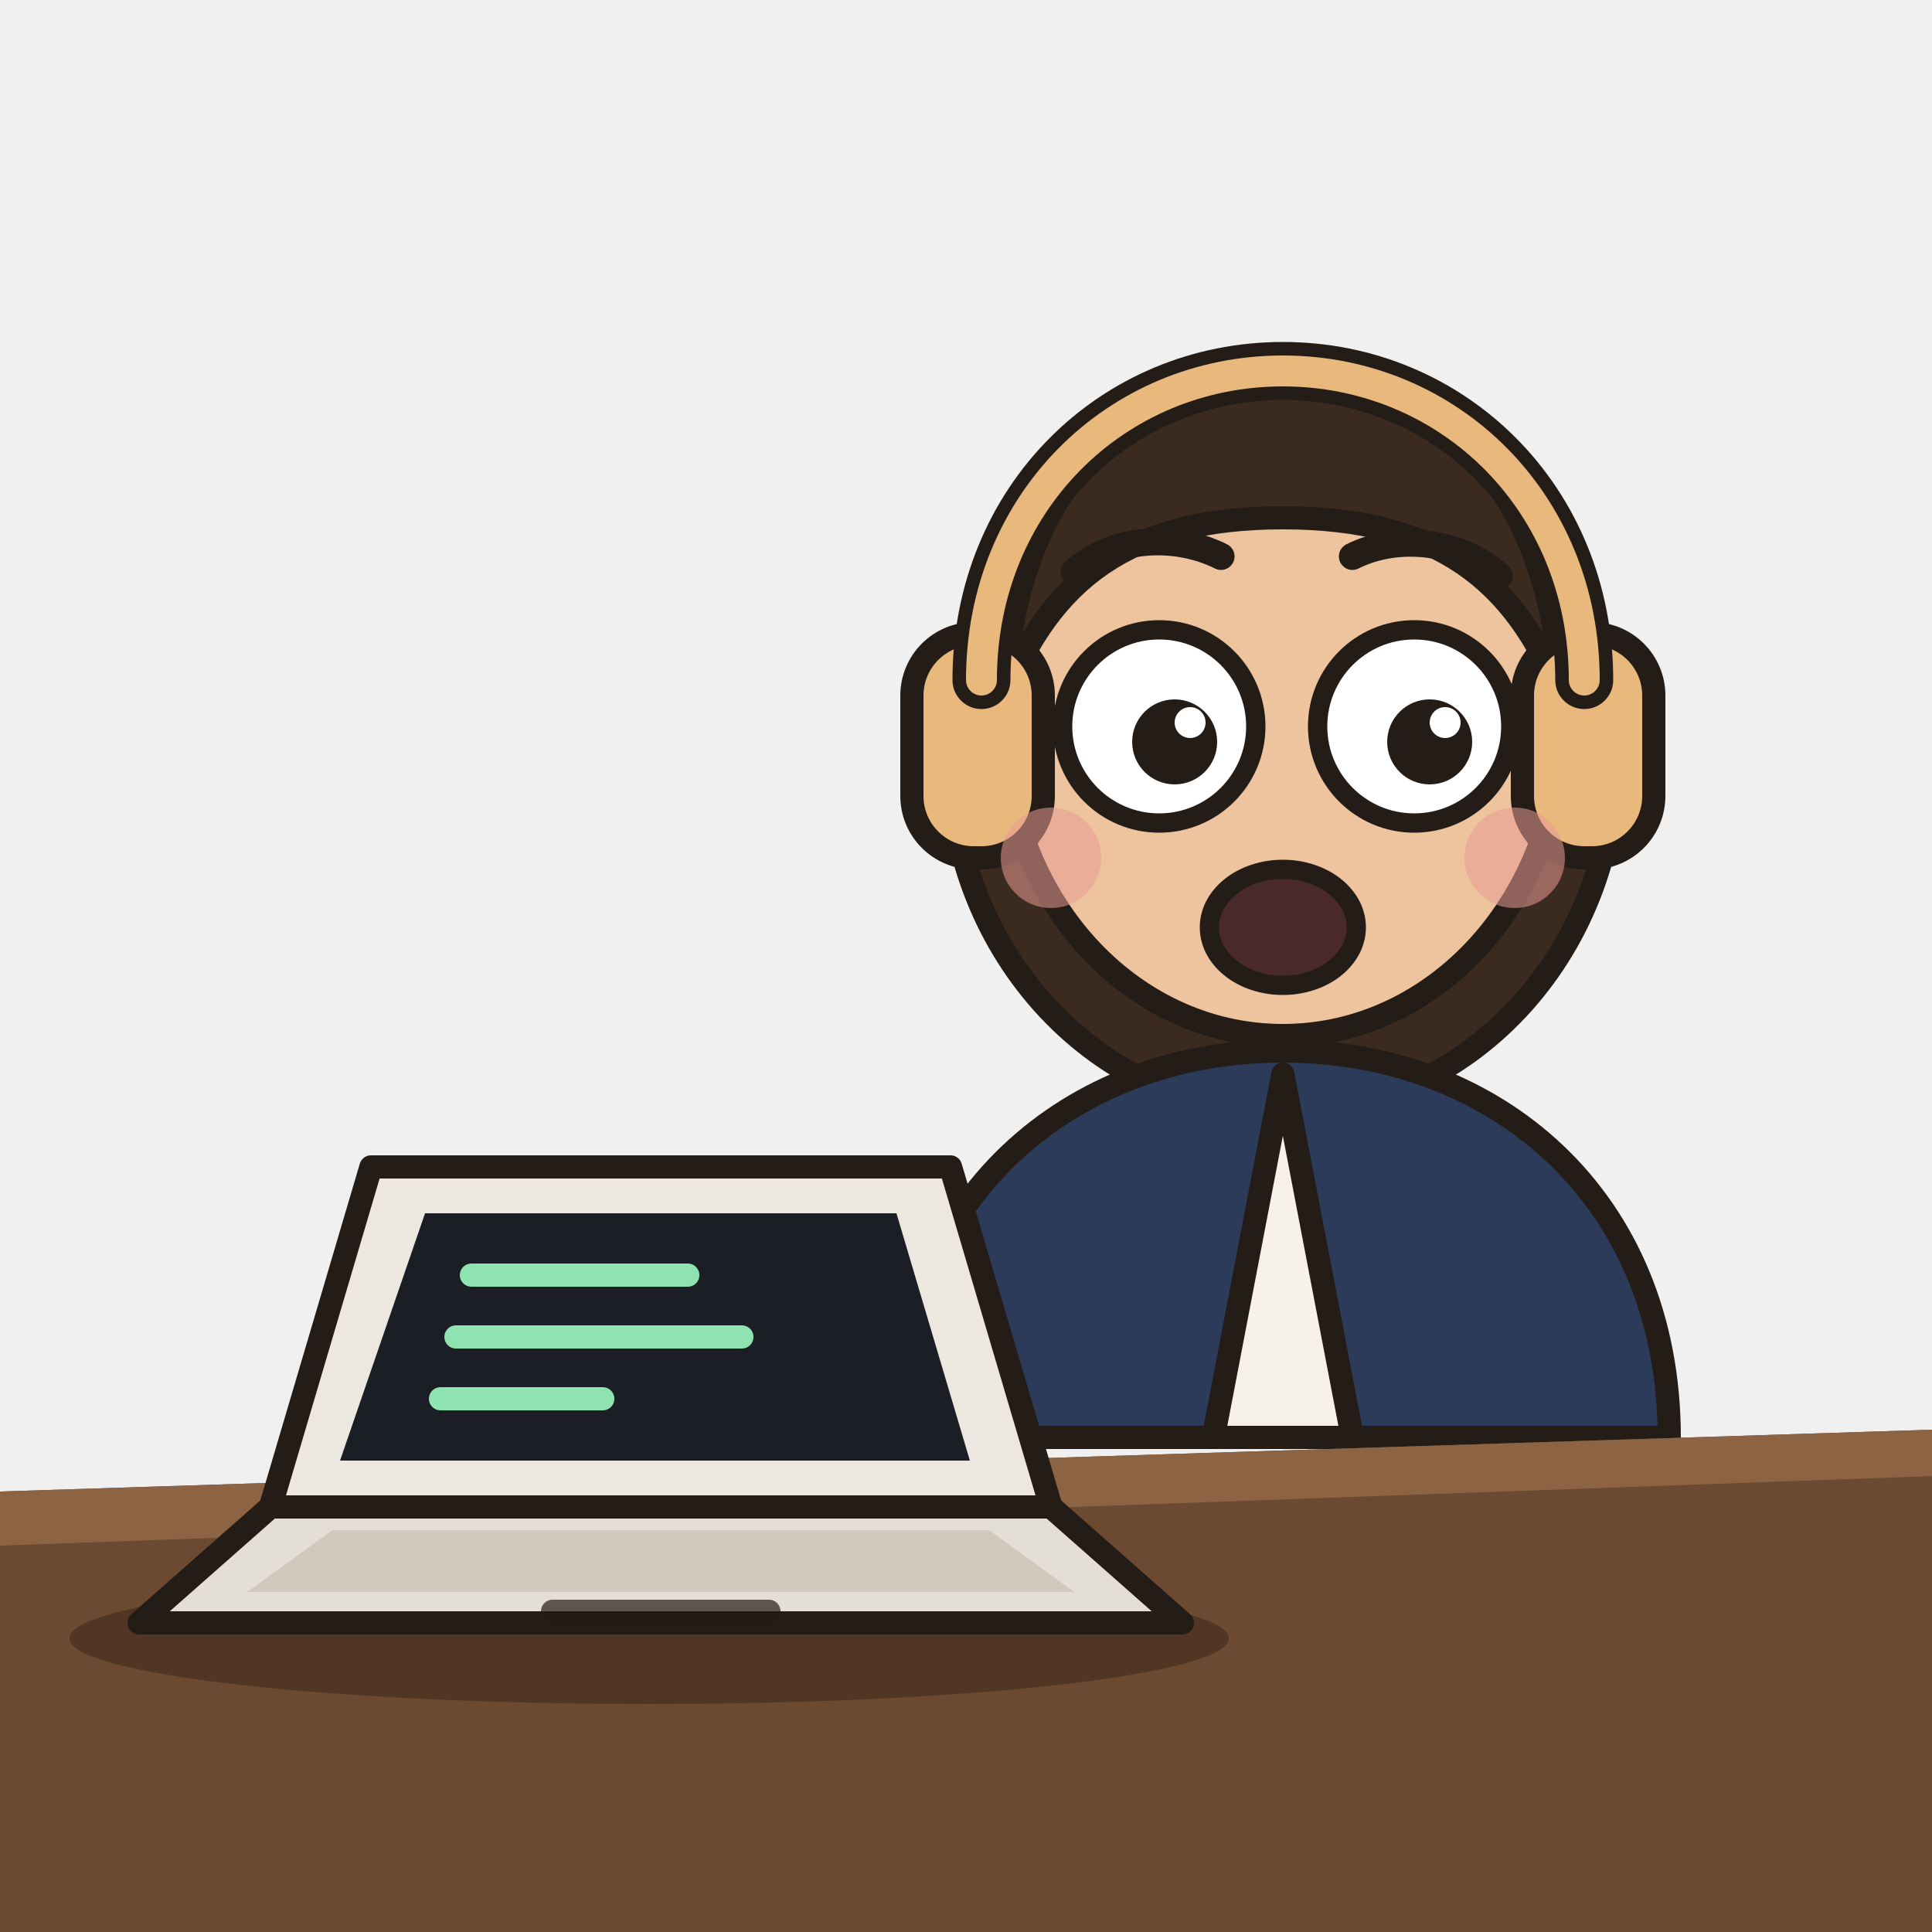
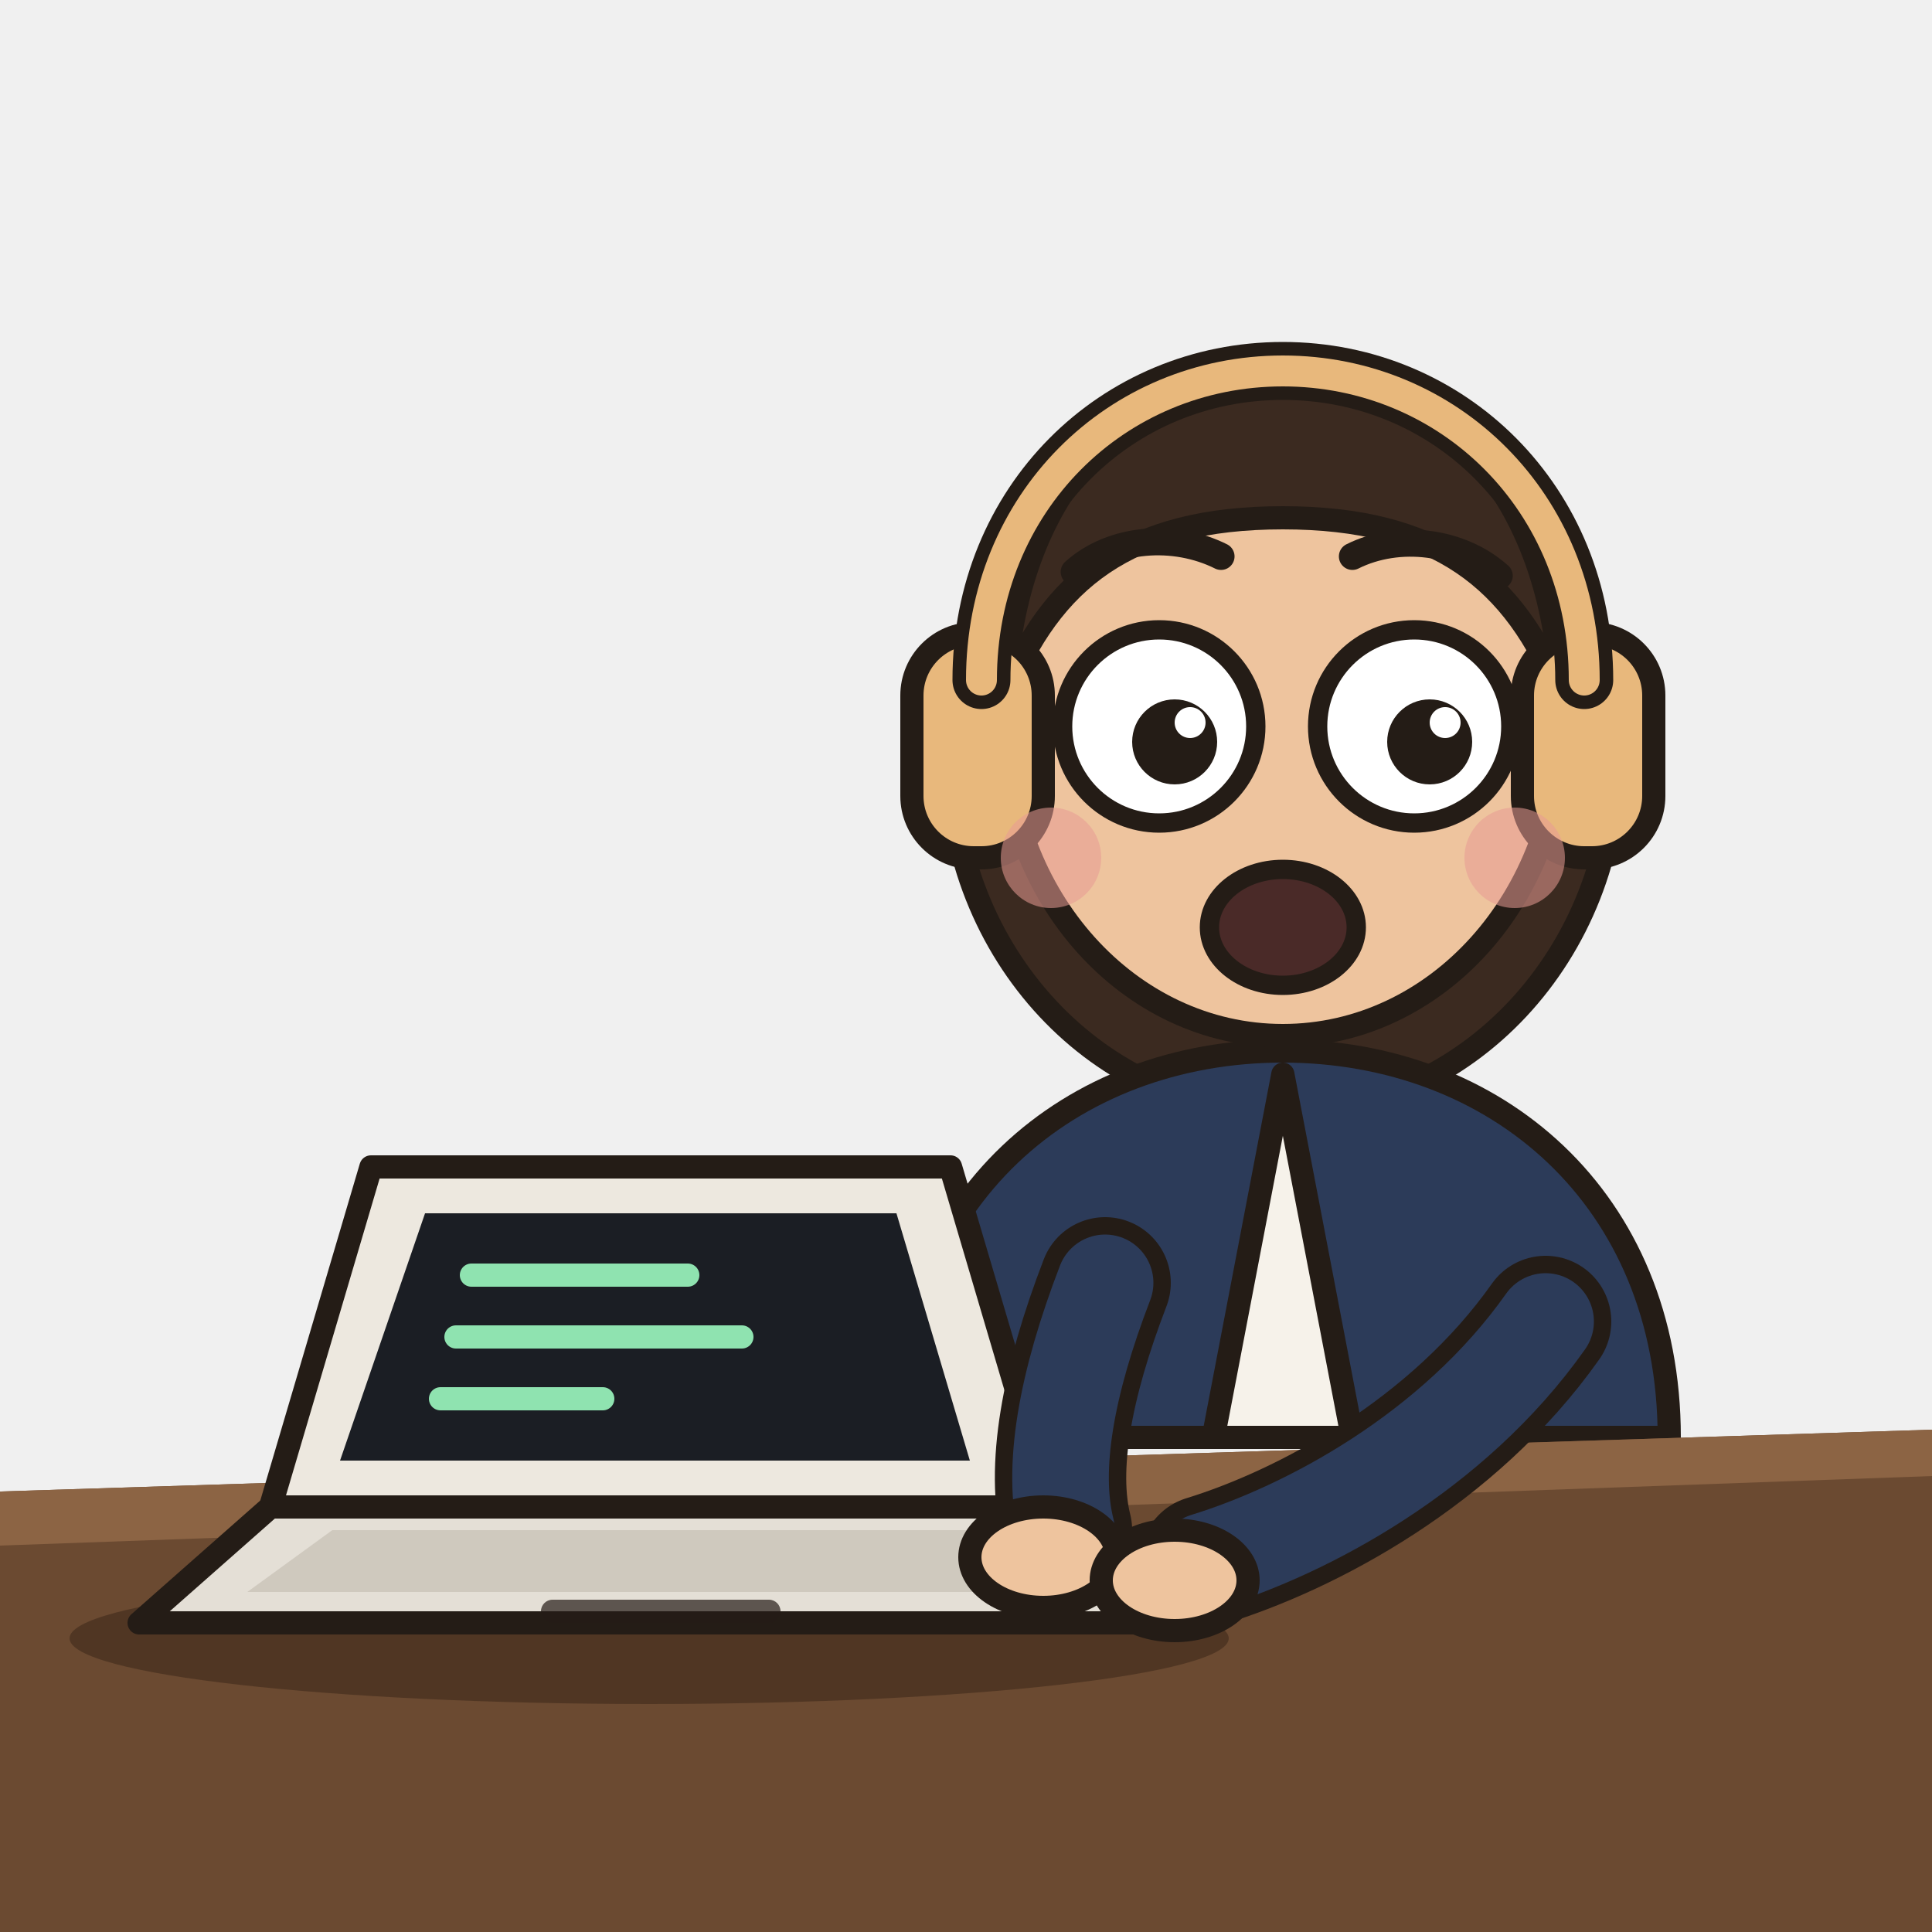
<svg xmlns="http://www.w3.org/2000/svg" viewBox="0 0 500 500" width="500" height="500">
  <ellipse cx="332" cy="196" rx="86" ry="92" fill="#3B2A20" stroke="#241C16" stroke-width="6" stroke-linejoin="round" stroke-linecap="round" />
  <path d="M232 372c0-62 45-100 100-100s100 38 100 100z" fill="#2C3B59" stroke="#241C16" stroke-width="6" stroke-linejoin="round" stroke-linecap="round" />
  <path d="M332 278l-18 94h36z" fill="#F6F2EA" stroke="#241C16" stroke-width="6" stroke-linejoin="round" stroke-linecap="round" />
  <ellipse cx="332" cy="188" rx="72" ry="80" fill="#EEC49E" stroke="#241C16" stroke-width="6" stroke-linejoin="round" stroke-linecap="round" />
  <path d="M260 180c2-52 32-84 72-84s70 32 72 84c-12-30-32-46-72-46s-60 16-72 46z" fill="#3B2A20" stroke="#241C16" stroke-width="6" stroke-linejoin="round" stroke-linecap="round" />
  <rect x="236" y="164" width="34" height="58" rx="16" fill="#E8B87C" stroke="#241C16" stroke-width="6" stroke-linejoin="round" stroke-linecap="round" />
  <rect x="394" y="164" width="34" height="58" rx="16" fill="#E8B87C" stroke="#241C16" stroke-width="6" stroke-linejoin="round" stroke-linecap="round" />
  <path d="M254 176c0-46 35-80 78-80s78 34 78 80" fill="none" stroke="#241C16" stroke-width="15" stroke-linecap="round" />
  <path d="M254 176c0-46 35-80 78-80s78 34 78 80" fill="none" stroke="#E8B87C" stroke-width="8" stroke-linecap="round" />
  <circle cx="300" cy="188" r="25" fill="#FFFFFF" stroke="#241C16" stroke-width="5" />
  <circle cx="366" cy="188" r="25" fill="#FFFFFF" stroke="#241C16" stroke-width="5" />
  <circle cx="304" cy="192" r="11" fill="#241C16" />
  <circle cx="370" cy="192" r="11" fill="#241C16" />
  <circle cx="308" cy="187" r="4" fill="#FFFFFF" />
  <circle cx="374" cy="187" r="4" fill="#FFFFFF" />
  <path d="M278 148c10-9 26-10 38-4" stroke="#241C16" stroke-width="7" fill="none" stroke-linecap="round" />
  <path d="M350 144c12-6 28-4 38 5" stroke="#241C16" stroke-width="7" fill="none" stroke-linecap="round" />
  <ellipse cx="332" cy="240" rx="19" ry="15" fill="#4A2A28" stroke="#241C16" stroke-width="5" />
  <circle cx="272" cy="222" r="13" fill="#E79A94" opacity="0.55" />
  <circle cx="392" cy="222" r="13" fill="#E79A94" opacity="0.55" />
  <path d="M0 386L500 370L500 500L0 500Z" fill="#6B4A31" />
  <path d="M0 386L500 370L500 382L0 400Z" fill="#8C6444" />
  <ellipse cx="168" cy="424" rx="150" ry="17" fill="#3B2718" fill-opacity="0.55" />
  <path d="M96 302h150l26 88H70z" fill="#EDE8DF" stroke="#241C16" stroke-width="6" stroke-linejoin="round" stroke-linecap="round" />
  <path d="M110 314h122l19 64H88z" fill="#1B1E24" />
  <path d="M122 330h56M118 346h74M114 362h42" stroke="#8FE3B0" stroke-width="6" stroke-linecap="round" />
  <path d="M70 390h202l34 30H36z" fill="#E4DFD6" stroke="#241C16" stroke-width="6" stroke-linejoin="round" stroke-linecap="round" />
  <path d="M86 396h170l22 16H64z" fill="#CFC9BE" />
  <rect x="140" y="414" width="62" height="6" rx="3" fill="#241C16" fill-opacity="0.7" />
+   <path d="M286 332C276 358 272 380 276 396" stroke="#241C16" stroke-width="34" fill="none" stroke-linecap="round" />
+   <path d="M286 332C276 358 272 380 276 396" stroke="#2C3B59" stroke-width="25" fill="none" stroke-linecap="round" />
+   <path d="M400 342C376 376 338 396 312 404" stroke="#241C16" stroke-width="34" fill="none" stroke-linecap="round" />
+   <path d="M400 342C376 376 338 396 312 404" stroke="#2C3B59" stroke-width="25" fill="none" stroke-linecap="round" />
+   <ellipse cx="270" cy="403" rx="19" ry="13" fill="#EEC49E" stroke="#241C16" stroke-width="6" stroke-linejoin="round" stroke-linecap="round" />
+   <ellipse cx="304" cy="409" rx="19" ry="13" fill="#EEC49E" stroke="#241C16" stroke-width="6" stroke-linejoin="round" stroke-linecap="round" />
</svg>
